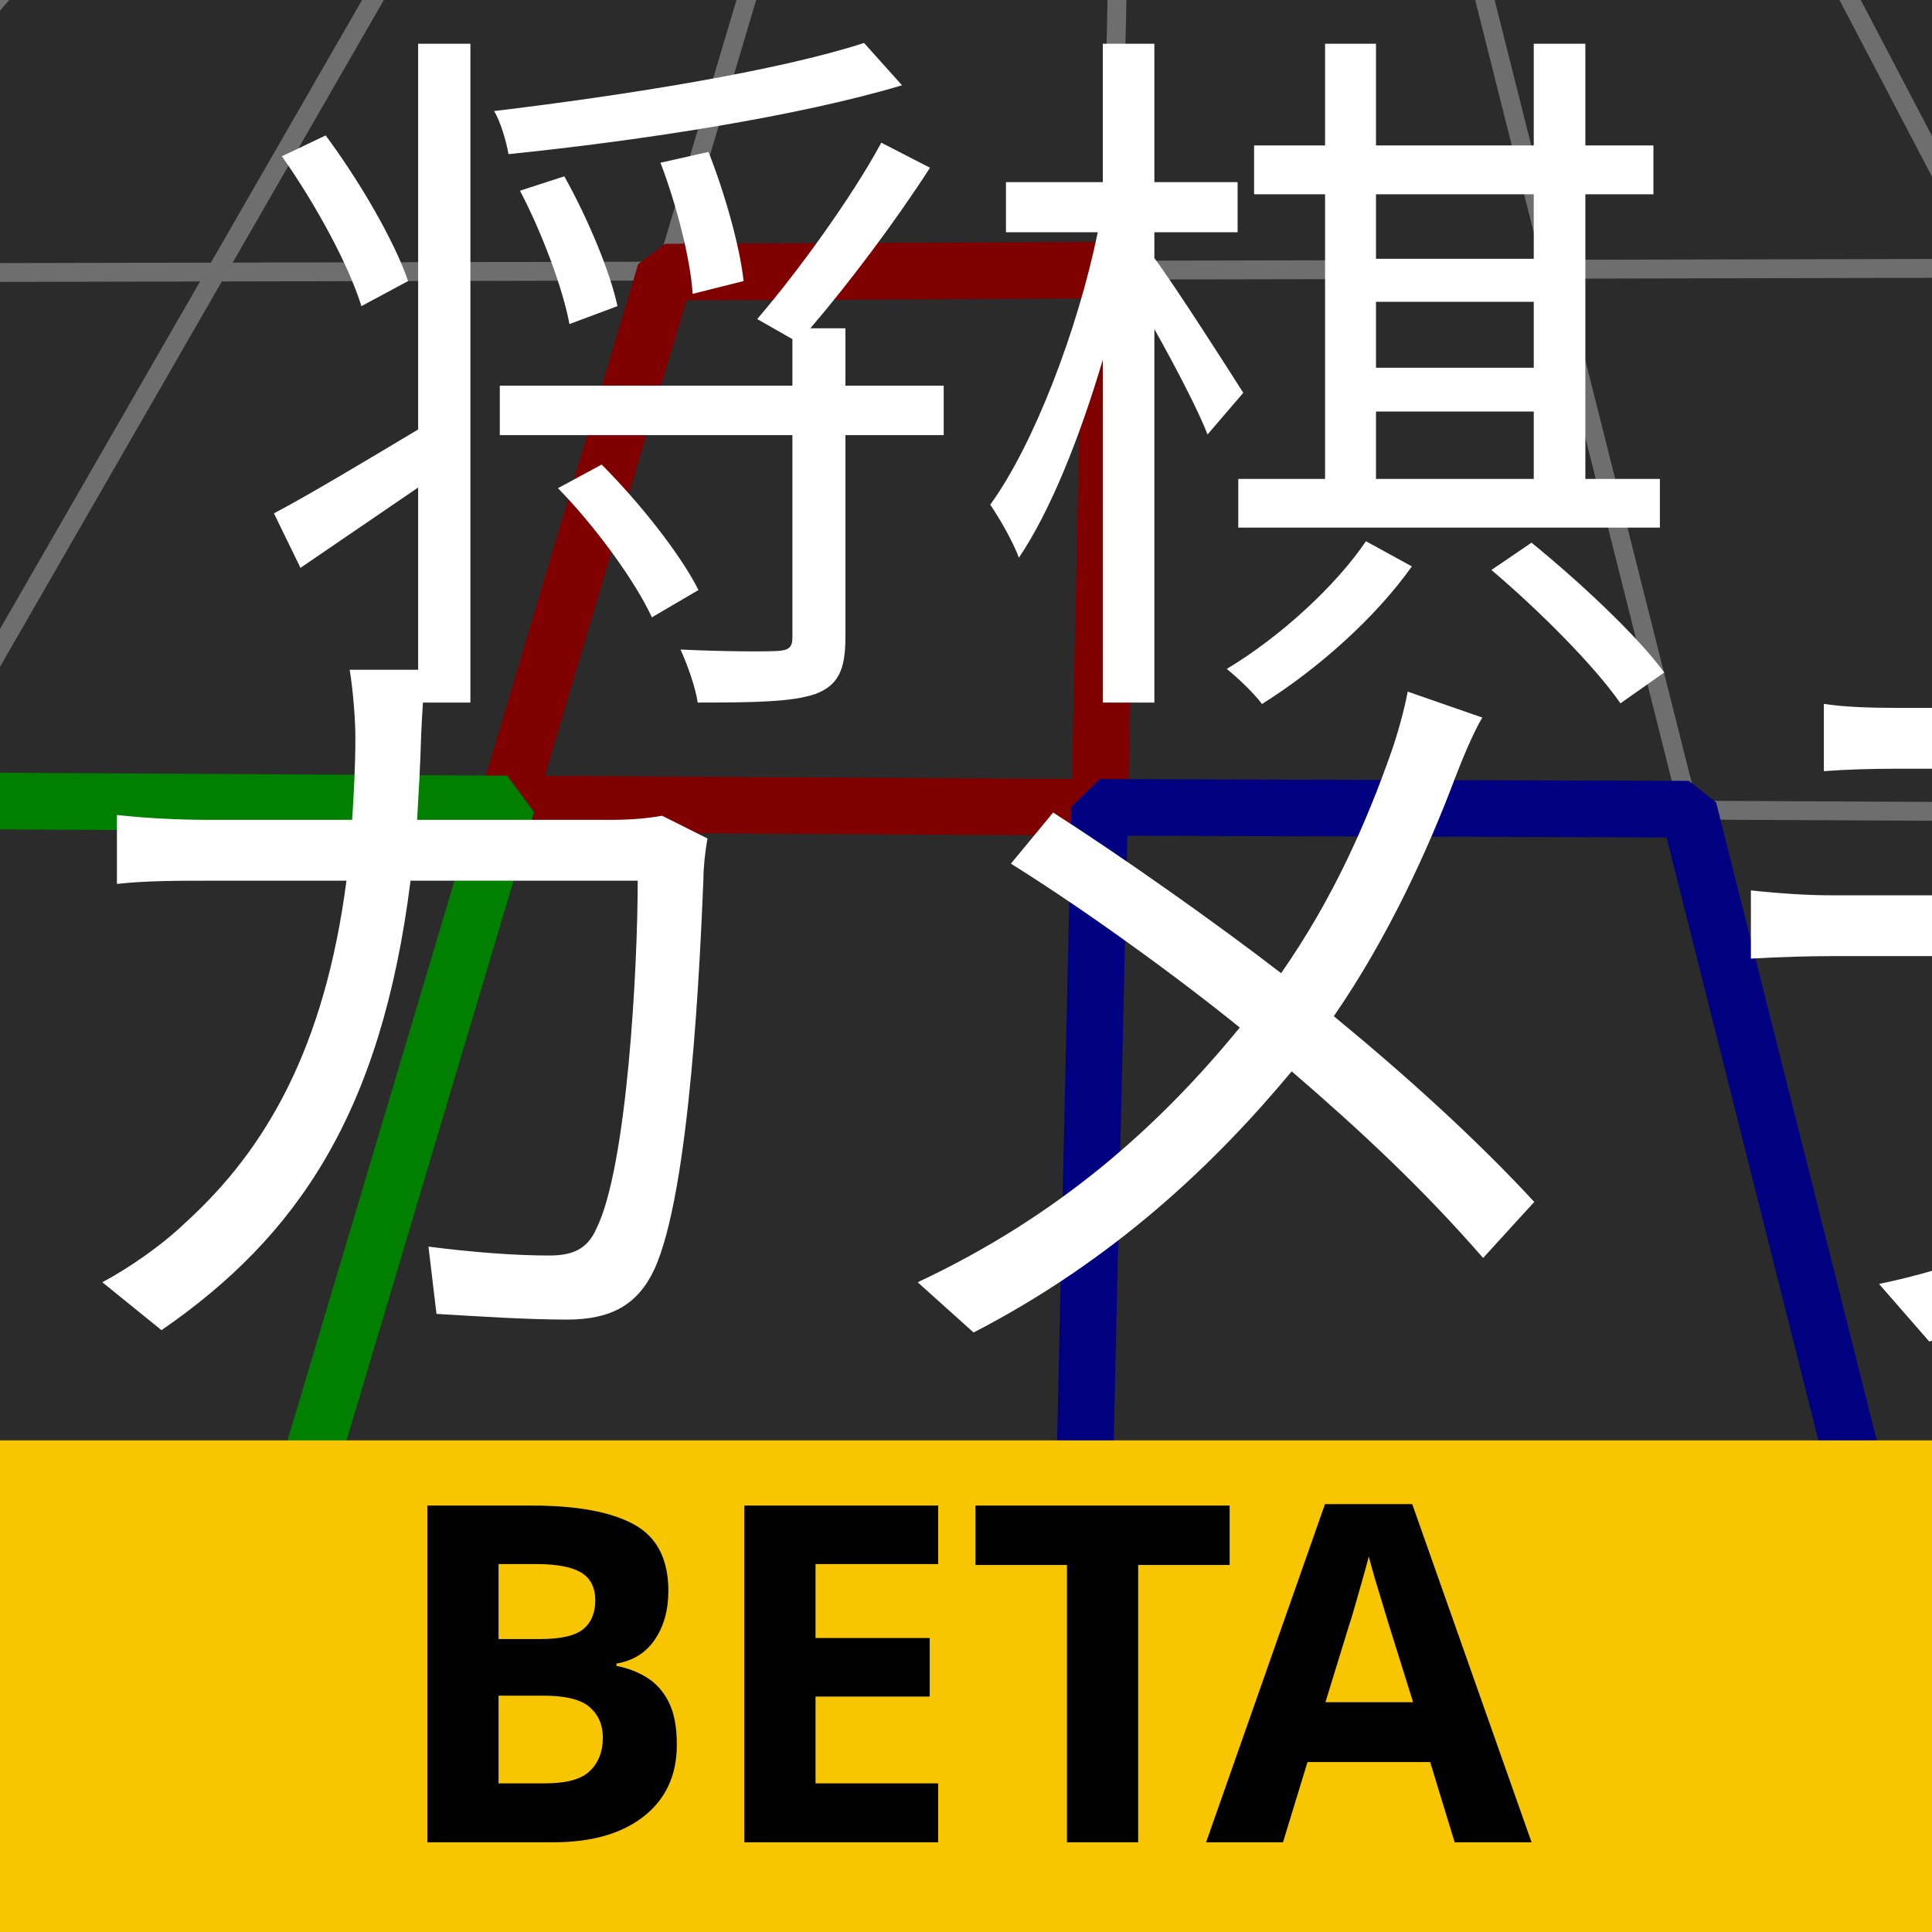
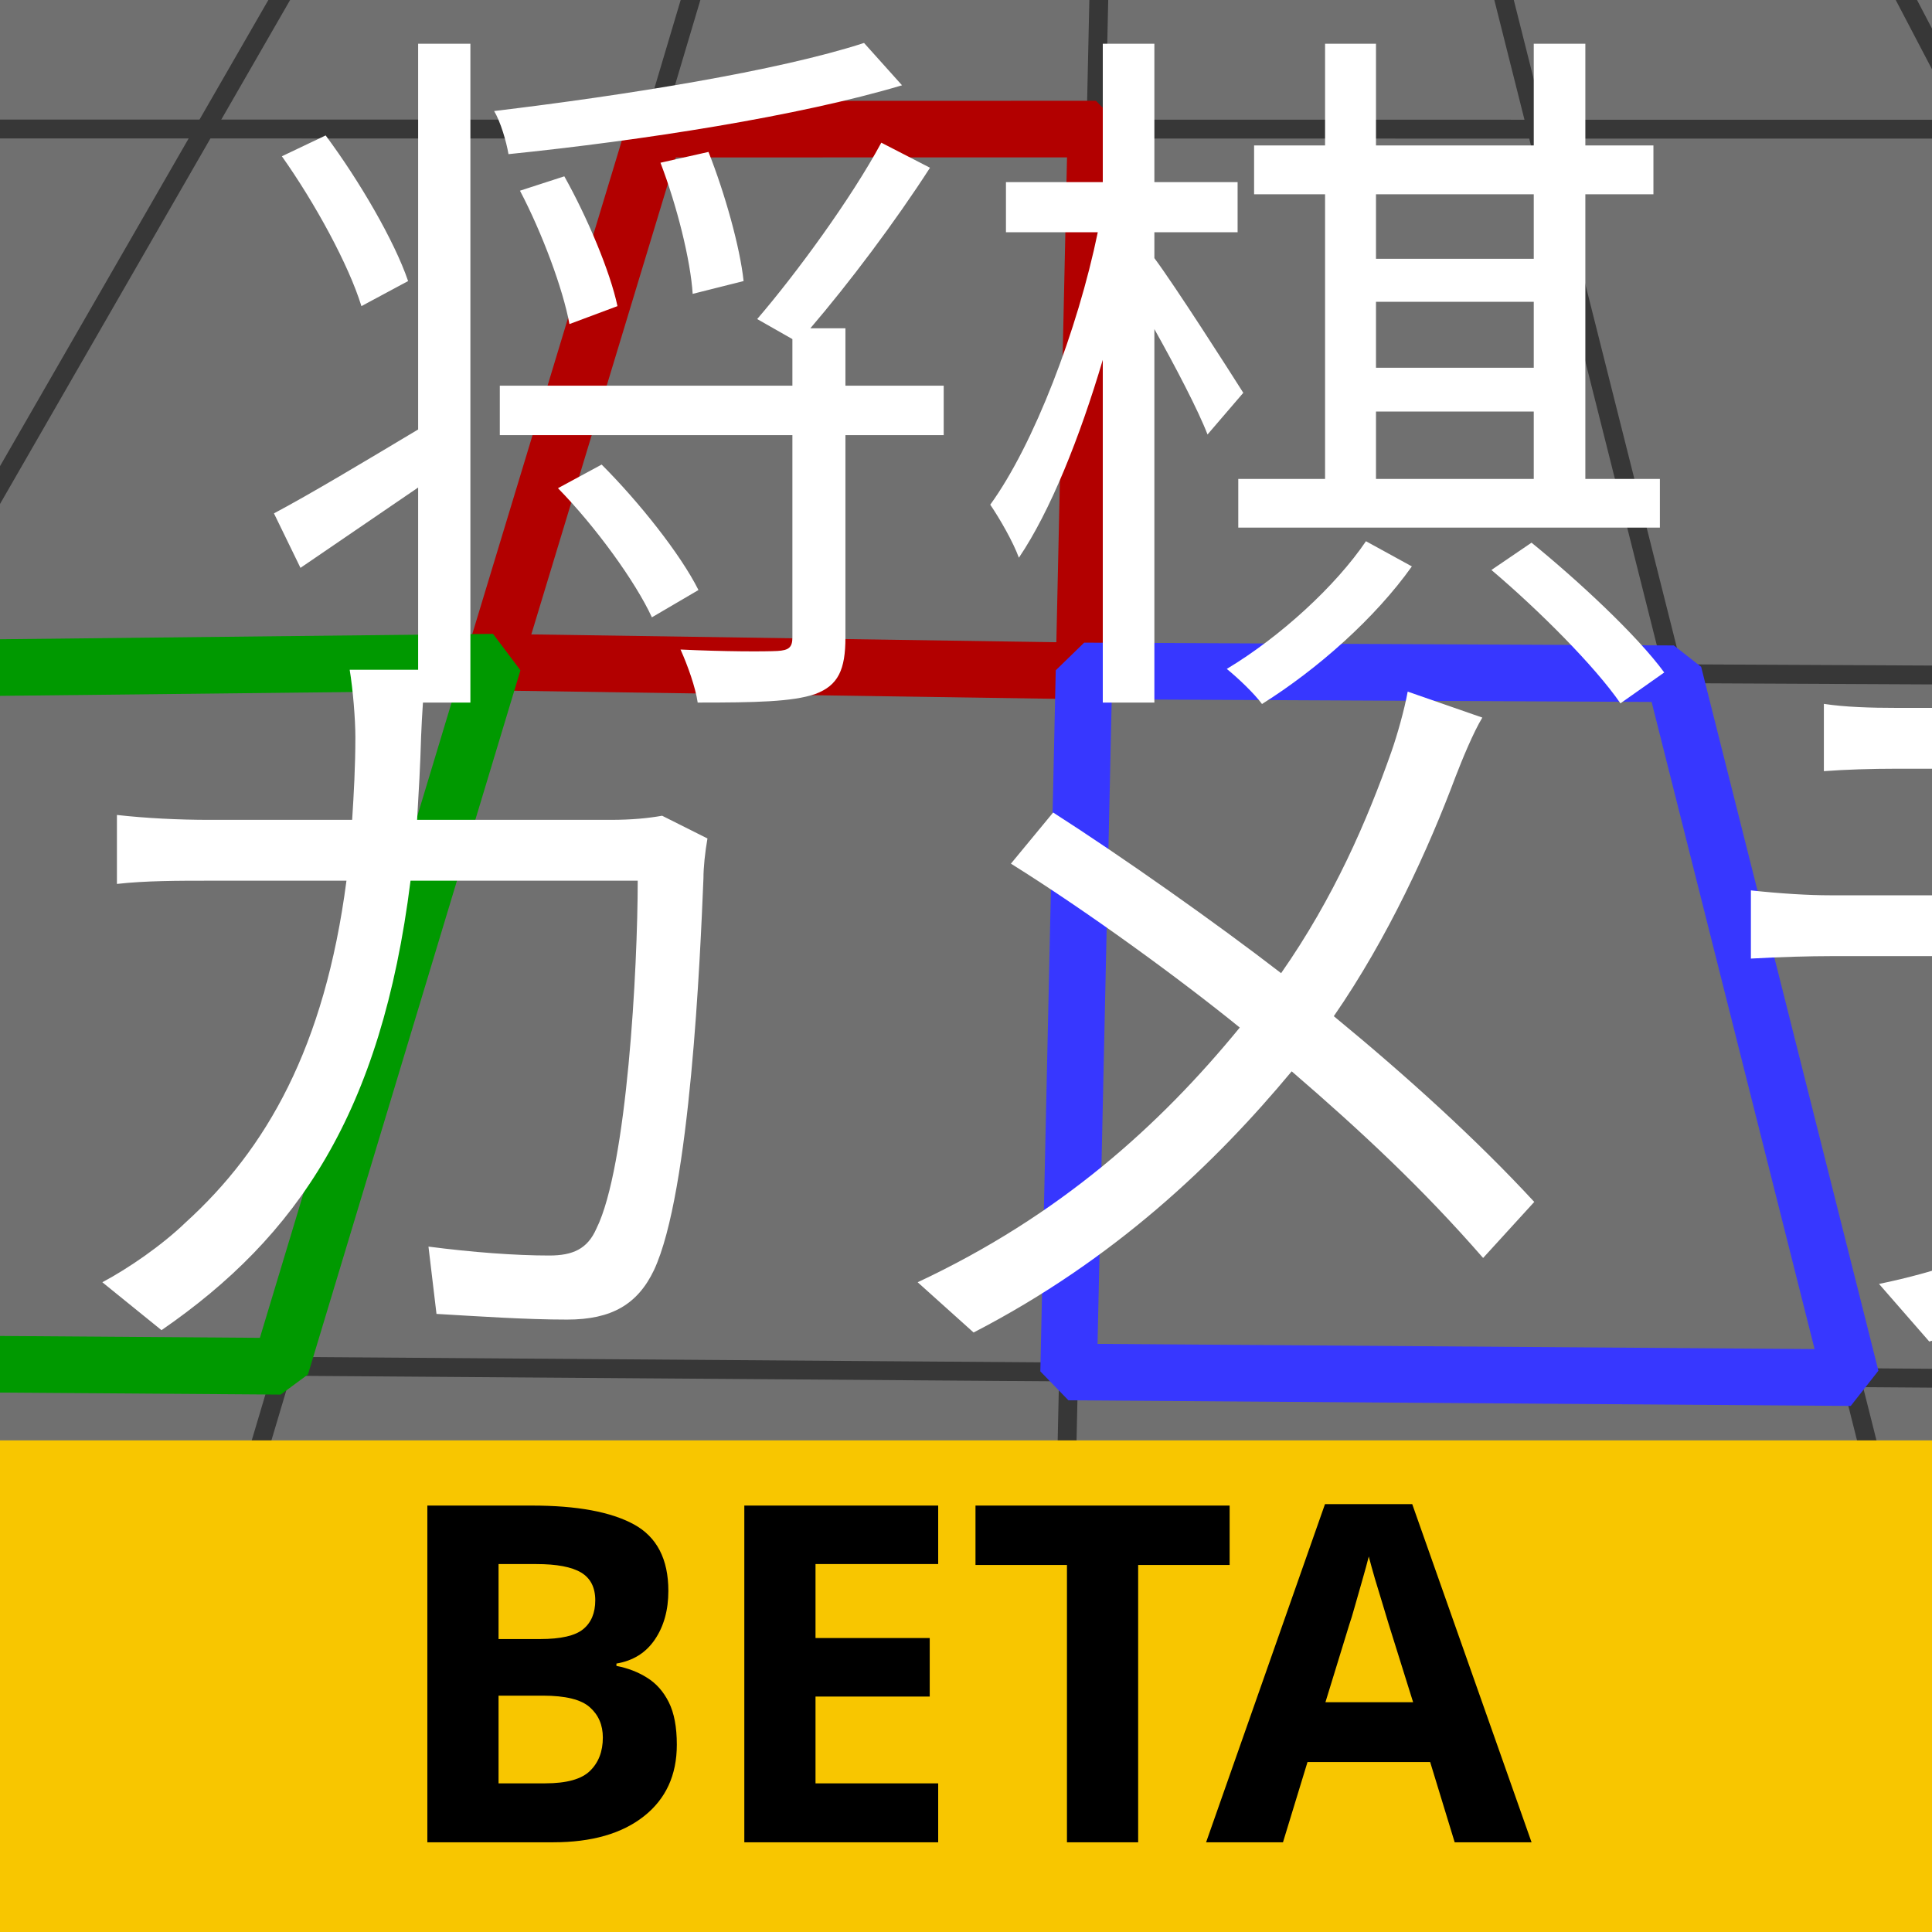
- <svg xmlns="http://www.w3.org/2000/svg" width="1024" height="1024" viewBox="0 0 270.933 270.933" version="1.1" id="svg1">
-   <defs id="defs1" />
+ <svg xmlns="http://www.w3.org/2000/svg" xmlns:xlink="http://www.w3.org/1999/xlink" width="1024" height="1024" viewBox="0 0 270.933 270.933" version="1.1" id="svg1">
+   <defs id="defs1">
+     <color-profile name="sRGB-IEC61966-2.1" xlink:href="../../../../../../../WINDOWS/system32/spool/drivers/color/sRGB%20Color%20Space%20Profile.icm" id="color-profile2" />
+   </defs>
  <g id="layer3">
-     <rect style="display:inline;fill:#2b2b2b;fill-opacity:1;stroke:none;stroke-width:1.224;stroke-linejoin:round;stroke-dasharray:none;stroke-dashoffset:13.937" id="rect1" width="293.705" height="287.213" x="-11.386" y="-5.719" ry="0" />
+     <rect style="display:inline;fill:#707070;fill-opacity:1;stroke:none;stroke-width:1.224;stroke-linejoin:round;stroke-dasharray:none;stroke-dashoffset:13.937" id="rect1" width="293.705" height="287.213" x="-11.386" y="-5.719" ry="0" />
  </g>
  <g id="layer2" style="display:inline">
-     <path style="fill:none;stroke:#6e6e6e;stroke-width:2.646;stroke-linecap:butt;stroke-linejoin:miter;stroke-dasharray:none;stroke-opacity:1" d="m -331.105,386.48 159.701,2.136" id="path1" />
-     <path style="display:inline;fill:none;stroke:#6e6e6e;stroke-width:2.646;stroke-linecap:butt;stroke-linejoin:miter;stroke-dasharray:none;stroke-opacity:1" d="m -171.404,388.616 159.701,2.136" id="path1-5" />
-     <path style="display:inline;fill:none;stroke:#6e6e6e;stroke-width:2.646;stroke-linecap:butt;stroke-linejoin:miter;stroke-dasharray:none;stroke-opacity:1" d="m -11.702,390.752 159.701,2.136" id="path1-5-1" />
-     <path style="display:inline;fill:none;stroke:#6e6e6e;stroke-width:2.646;stroke-linecap:butt;stroke-linejoin:miter;stroke-dasharray:none;stroke-opacity:1" d="m 147.999,392.888 159.701,2.136" id="path1-5-1-6" />
-     <path style="display:inline;fill:none;stroke:#6e6e6e;stroke-width:2.646;stroke-linecap:butt;stroke-linejoin:miter;stroke-dasharray:none;stroke-opacity:1" d="m 307.701,395.024 159.701,2.136" id="path1-5-1-6-5" />
-     <path style="fill:none;stroke:#6e6e6e;stroke-width:2.646;stroke-linecap:butt;stroke-linejoin:miter;stroke-dasharray:none;stroke-opacity:1" d="M 160.782,-188.451 -331.105,386.48" id="path2" />
-     <path style="fill:none;stroke:#6e6e6e;stroke-width:2.646;stroke-linecap:butt;stroke-linejoin:miter;stroke-dasharray:none;stroke-opacity:1" d="M 160.782,-188.451 -171.404,388.616" id="path3" />
-     <path style="fill:none;stroke:#6e6e6e;stroke-width:2.646;stroke-linecap:butt;stroke-linejoin:miter;stroke-dasharray:none;stroke-opacity:1" d="M 160.782,-188.451 -11.702,390.752" id="path4" />
-     <path style="fill:none;stroke:#6e6e6e;stroke-width:2.646;stroke-linecap:butt;stroke-linejoin:miter;stroke-dasharray:none;stroke-opacity:1" d="M 160.782,-188.451 147.999,392.888" id="path5" />
-     <path style="fill:none;stroke:#6e6e6e;stroke-width:2.646;stroke-linecap:butt;stroke-linejoin:miter;stroke-dasharray:none;stroke-opacity:1" d="M 160.782,-188.451 307.701,395.024" id="path6" />
-     <path style="fill:none;stroke:#6e6e6e;stroke-width:2.646;stroke-linecap:butt;stroke-linejoin:miter;stroke-dasharray:none;stroke-opacity:1" d="m 160.782,-188.451 306.62,585.611" id="path7" />
-     <path style="fill:none;stroke:#6e6e6e;stroke-width:2.646;stroke-linecap:butt;stroke-linejoin:miter;stroke-dasharray:none;stroke-opacity:1" d="m -242.737,227.844 736.768,5.323" id="path8" />
-     <path style="fill:none;stroke:#6e6e6e;stroke-width:2.646;stroke-linecap:butt;stroke-linejoin:miter;stroke-dasharray:none;stroke-opacity:1" d="m -145.85,111.793 670.757,3.194" id="path9" />
-     <path style="fill:none;stroke:#6e6e6e;stroke-width:2.646;stroke-linecap:butt;stroke-linejoin:miter;stroke-dasharray:none;stroke-opacity:1" d="M -33.2,38.281 450.378,37.264" id="path10" />
+     <path style="fill:none;stroke:#373737;stroke-width:2.646;stroke-linecap:butt;stroke-linejoin:miter;stroke-dasharray:none;stroke-opacity:1" d="m -333.234,367.348 159.701,2.136" id="path1" />
+     <path style="display:inline;fill:none;stroke:#373737;stroke-width:2.646;stroke-linecap:butt;stroke-linejoin:miter;stroke-dasharray:none;stroke-opacity:1" d="m -173.533,369.484 159.701,2.136" id="path1-5" />
+     <path style="display:inline;fill:none;stroke:#373737;stroke-width:2.646;stroke-linecap:butt;stroke-linejoin:miter;stroke-dasharray:none;stroke-opacity:1" d="m -13.832,371.62 159.701,2.136" id="path1-5-1" />
+     <path style="display:inline;fill:none;stroke:#373737;stroke-width:2.646;stroke-linecap:butt;stroke-linejoin:miter;stroke-dasharray:none;stroke-opacity:1" d="m 145.87,373.756 159.701,2.136" id="path1-5-1-6" />
+     <path style="display:inline;fill:none;stroke:#373737;stroke-width:2.646;stroke-linecap:butt;stroke-linejoin:miter;stroke-dasharray:none;stroke-opacity:1" d="m 305.571,375.892 159.701,2.136" id="path1-5-1-6-5" />
+     <path style="fill:none;stroke:#373737;stroke-width:2.646;stroke-linecap:butt;stroke-linejoin:miter;stroke-dasharray:none;stroke-opacity:1" d="M 158.652,-207.583 -333.234,367.348" id="path2" />
+     <path style="fill:none;stroke:#373737;stroke-width:2.646;stroke-linecap:butt;stroke-linejoin:miter;stroke-dasharray:none;stroke-opacity:1" d="M 158.652,-207.583 -173.533,369.484" id="path3" />
+     <path style="fill:none;stroke:#373737;stroke-width:2.646;stroke-linecap:butt;stroke-linejoin:miter;stroke-dasharray:none;stroke-opacity:1" d="M 158.652,-207.583 -13.832,371.62" id="path4" />
+     <path style="fill:none;stroke:#373737;stroke-width:2.646;stroke-linecap:butt;stroke-linejoin:miter;stroke-dasharray:none;stroke-opacity:1" d="M 158.652,-207.583 145.87,373.756" id="path5" />
+     <path style="fill:none;stroke:#373737;stroke-width:2.646;stroke-linecap:butt;stroke-linejoin:miter;stroke-dasharray:none;stroke-opacity:1" d="M 158.652,-207.583 305.571,375.892" id="path6" />
+     <path style="fill:none;stroke:#373737;stroke-width:2.646;stroke-linecap:butt;stroke-linejoin:miter;stroke-dasharray:none;stroke-opacity:1" d="m 158.652,-207.583 306.62,585.611" id="path7" />
+     <path style="fill:none;stroke:#373737;stroke-width:2.646;stroke-linecap:butt;stroke-linejoin:miter;stroke-dasharray:none;stroke-opacity:1" d="m -237.413,189.601 736.768,5.323" id="path8" />
+     <path style="fill:none;stroke:#373737;stroke-width:2.646;stroke-linecap:butt;stroke-linejoin:miter;stroke-dasharray:none;stroke-opacity:1" d="m -147.979,92.661 670.757,3.194" id="path9" />
+     <path style="fill:none;stroke:#373737;stroke-width:2.646;stroke-linecap:butt;stroke-linejoin:miter;stroke-dasharray:none;stroke-opacity:1" d="M -64.076,18.084 448.249,18.132" id="path10" />
  </g>
  <g id="layer4">
-     <path style="display:inline;fill:none;stroke:#800000;stroke-width:7.938;stroke-linecap:butt;stroke-linejoin:bevel;stroke-dasharray:none;stroke-opacity:1" d="m 93.299,38.158 62.496,-0.274 -1.581,75.338 -83.127,-0.476 z" id="path11" />
-     <path style="display:inline;fill:none;stroke:#007f00;stroke-width:7.938;stroke-linecap:butt;stroke-linejoin:bevel;stroke-dasharray:none;stroke-opacity:1" d="m -12.322,112.262 83.409,0.484 -34.937,117.113 -115.622,-0.945 z" id="path12" />
-     <path style="display:inline;fill:none;stroke:#000080;stroke-width:7.938;stroke-linecap:butt;stroke-linejoin:bevel;stroke-dasharray:none;stroke-opacity:1" d="m 154.214,113.222 82.593,0.254 29.692,117.918 -114.931,-0.811 z" id="path13" />
+     <path style="display:inline;fill:none;stroke:#b20000;stroke-width:7.938;stroke-linecap:butt;stroke-linejoin:bevel;stroke-dasharray:none;stroke-opacity:1" d="m 91.835,18.108 61.855,-0.004 -1.671,75.985 -82.836,-1.234 z" id="path11" />
+     <path style="display:inline;fill:none;stroke:#009900;stroke-width:7.938;stroke-linecap:butt;stroke-linejoin:bevel;stroke-dasharray:none;stroke-opacity:1" d="M -14.824,93.777 69.183,92.856 39.387,191.601 -69.532,190.814 Z" id="path12" />
+     <path style="display:inline;fill:none;stroke:#3737ff;stroke-width:7.938;stroke-linecap:butt;stroke-linejoin:bevel;stroke-dasharray:none;stroke-opacity:1" d="m 152.019,94.089 82.693,0.394 24.855,98.709 -109.71,-0.793 z" id="path13" />
  </g>
  <g id="layer1">
    <g id="g10" style="fill:#ffffff;fill-opacity:1" transform="translate(0,-32.80835)">
      <text xml:space="preserve" style="font-style:normal;font-variant:normal;font-weight:normal;font-stretch:normal;font-size:100.542px;line-height:1.25;font-family:'ニコカv2';-inkscape-font-specification:'ニコカv2, Normal';font-variant-ligatures:normal;font-variant-caps:normal;font-variant-numeric:normal;font-variant-east-asian:normal;fill:#ffffff;fill-opacity:1;stroke-width:0.265" x="35.808" y="123.395" id="text1">
        <tspan id="tspan1" style="font-style:normal;font-variant:normal;font-weight:normal;font-stretch:normal;font-size:100.542px;font-family:'ニコカv2';-inkscape-font-specification:'ニコカv2, Normal';font-variant-ligatures:normal;font-variant-caps:normal;font-variant-numeric:normal;font-variant-east-asian:normal;fill:#ffffff;fill-opacity:1;stroke-width:0.265" x="35.808" y="123.395">将棋</tspan>
      </text>
      <text xml:space="preserve" style="font-style:normal;font-variant:normal;font-weight:normal;font-stretch:normal;font-size:113.771px;line-height:1.25;font-family:'ニコカv2';-inkscape-font-specification:'ニコカv2, Normal';font-variant-ligatures:normal;font-variant-caps:normal;font-variant-numeric:normal;font-variant-east-asian:normal;fill:#ffffff;fill-opacity:1;stroke-width:0.265" x="1.944" y="216.268" id="text1-4">
        <tspan id="tspan1-5" style="font-style:normal;font-variant:normal;font-weight:normal;font-stretch:normal;font-size:113.771px;font-family:'ニコカv2';-inkscape-font-specification:'ニコカv2, Normal';font-variant-ligatures:normal;font-variant-caps:normal;font-variant-numeric:normal;font-variant-east-asian:normal;fill:#ffffff;fill-opacity:1;stroke-width:0.265" x="1.944" y="216.268">カメラ</tspan>
      </text>
    </g>
    <rect style="fill:#f8c600;fill-opacity:1;stroke:none;stroke-width:7.938;stroke-linejoin:bevel;stroke-dasharray:none;stroke-dashoffset:13.937;stroke-opacity:1" id="rect13" width="552.592" height="144.798" x="-135.216" y="201.992" />
    <text xml:space="preserve" style="font-style:normal;font-variant:normal;font-weight:900;font-stretch:normal;font-size:66.146px;line-height:1.25;font-family:'Source Code Pro';-inkscape-font-specification:'Source Code Pro, Heavy';font-variant-ligatures:normal;font-variant-caps:normal;font-variant-numeric:normal;font-variant-east-asian:normal;stroke-width:0.265" x="53.975" y="258.353" id="text13">
      <tspan id="tspan13" style="font-style:normal;font-variant:normal;font-weight:900;font-stretch:normal;font-size:66.146px;font-family:'Source Code Pro';-inkscape-font-specification:'Source Code Pro, Heavy';font-variant-ligatures:normal;font-variant-caps:normal;font-variant-numeric:normal;font-variant-east-asian:normal;stroke-width:0.265" x="53.975" y="258.353">BETA</tspan>
    </text>
  </g>
</svg>
